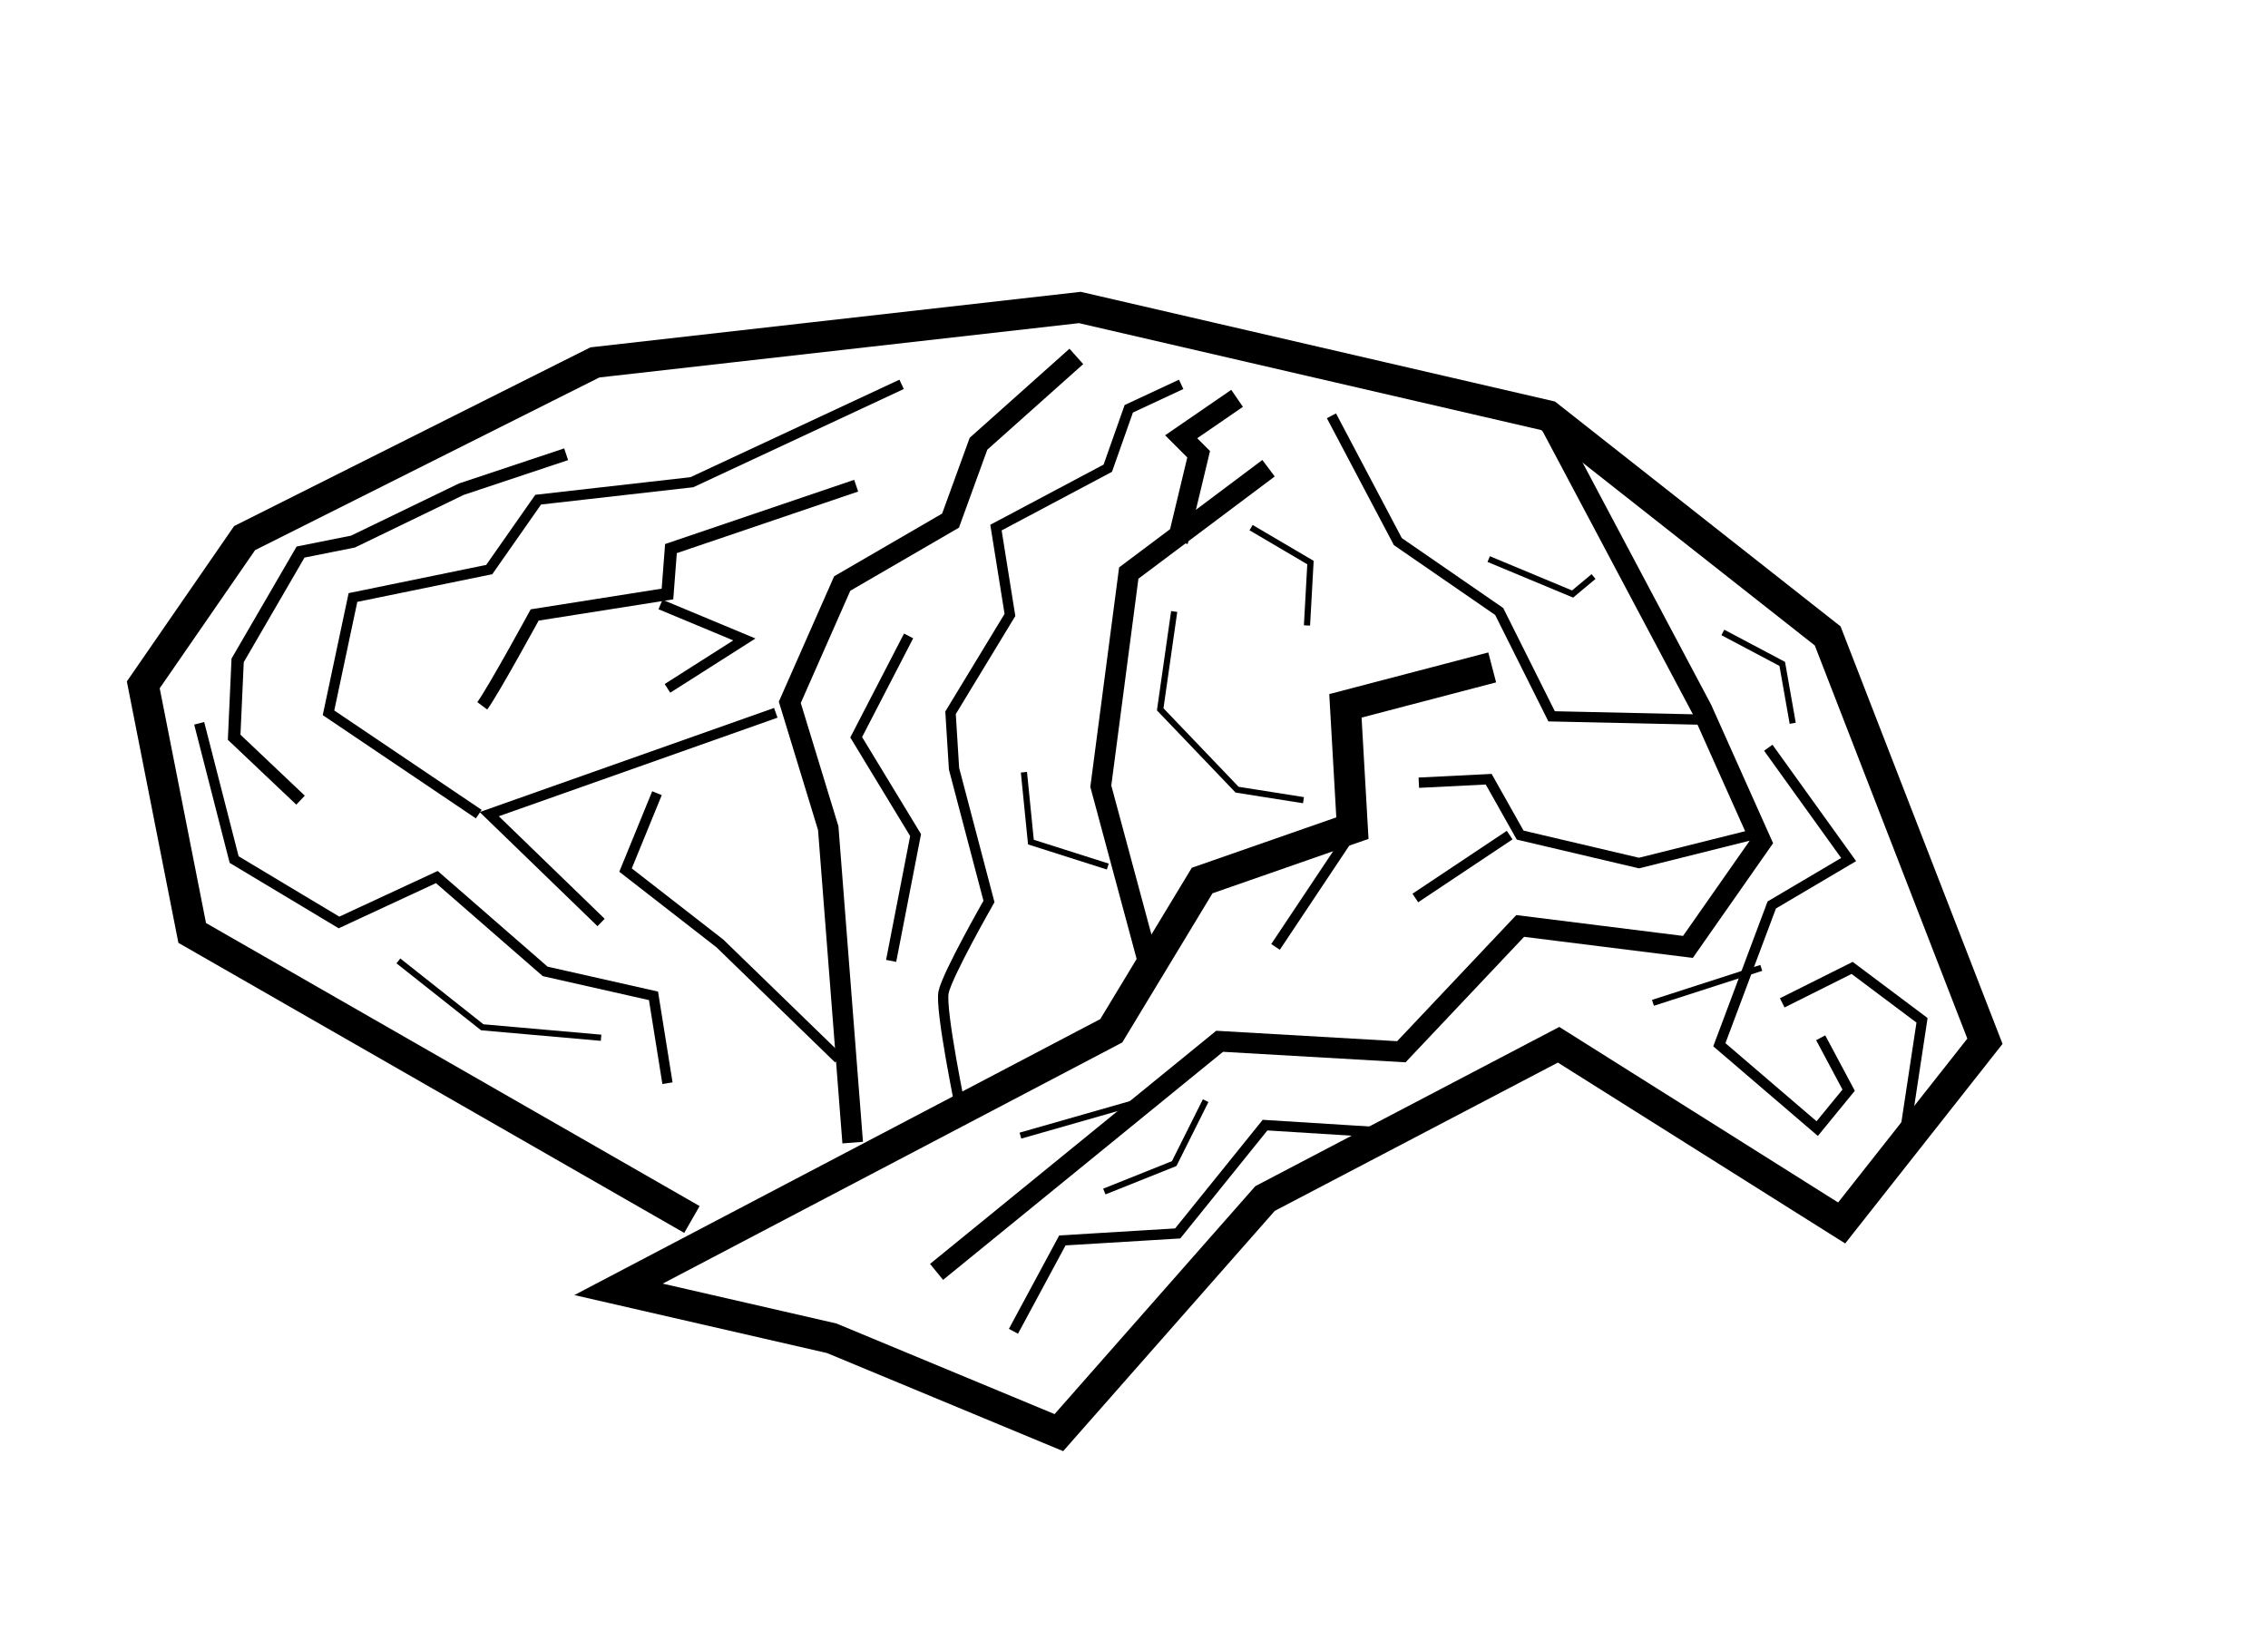
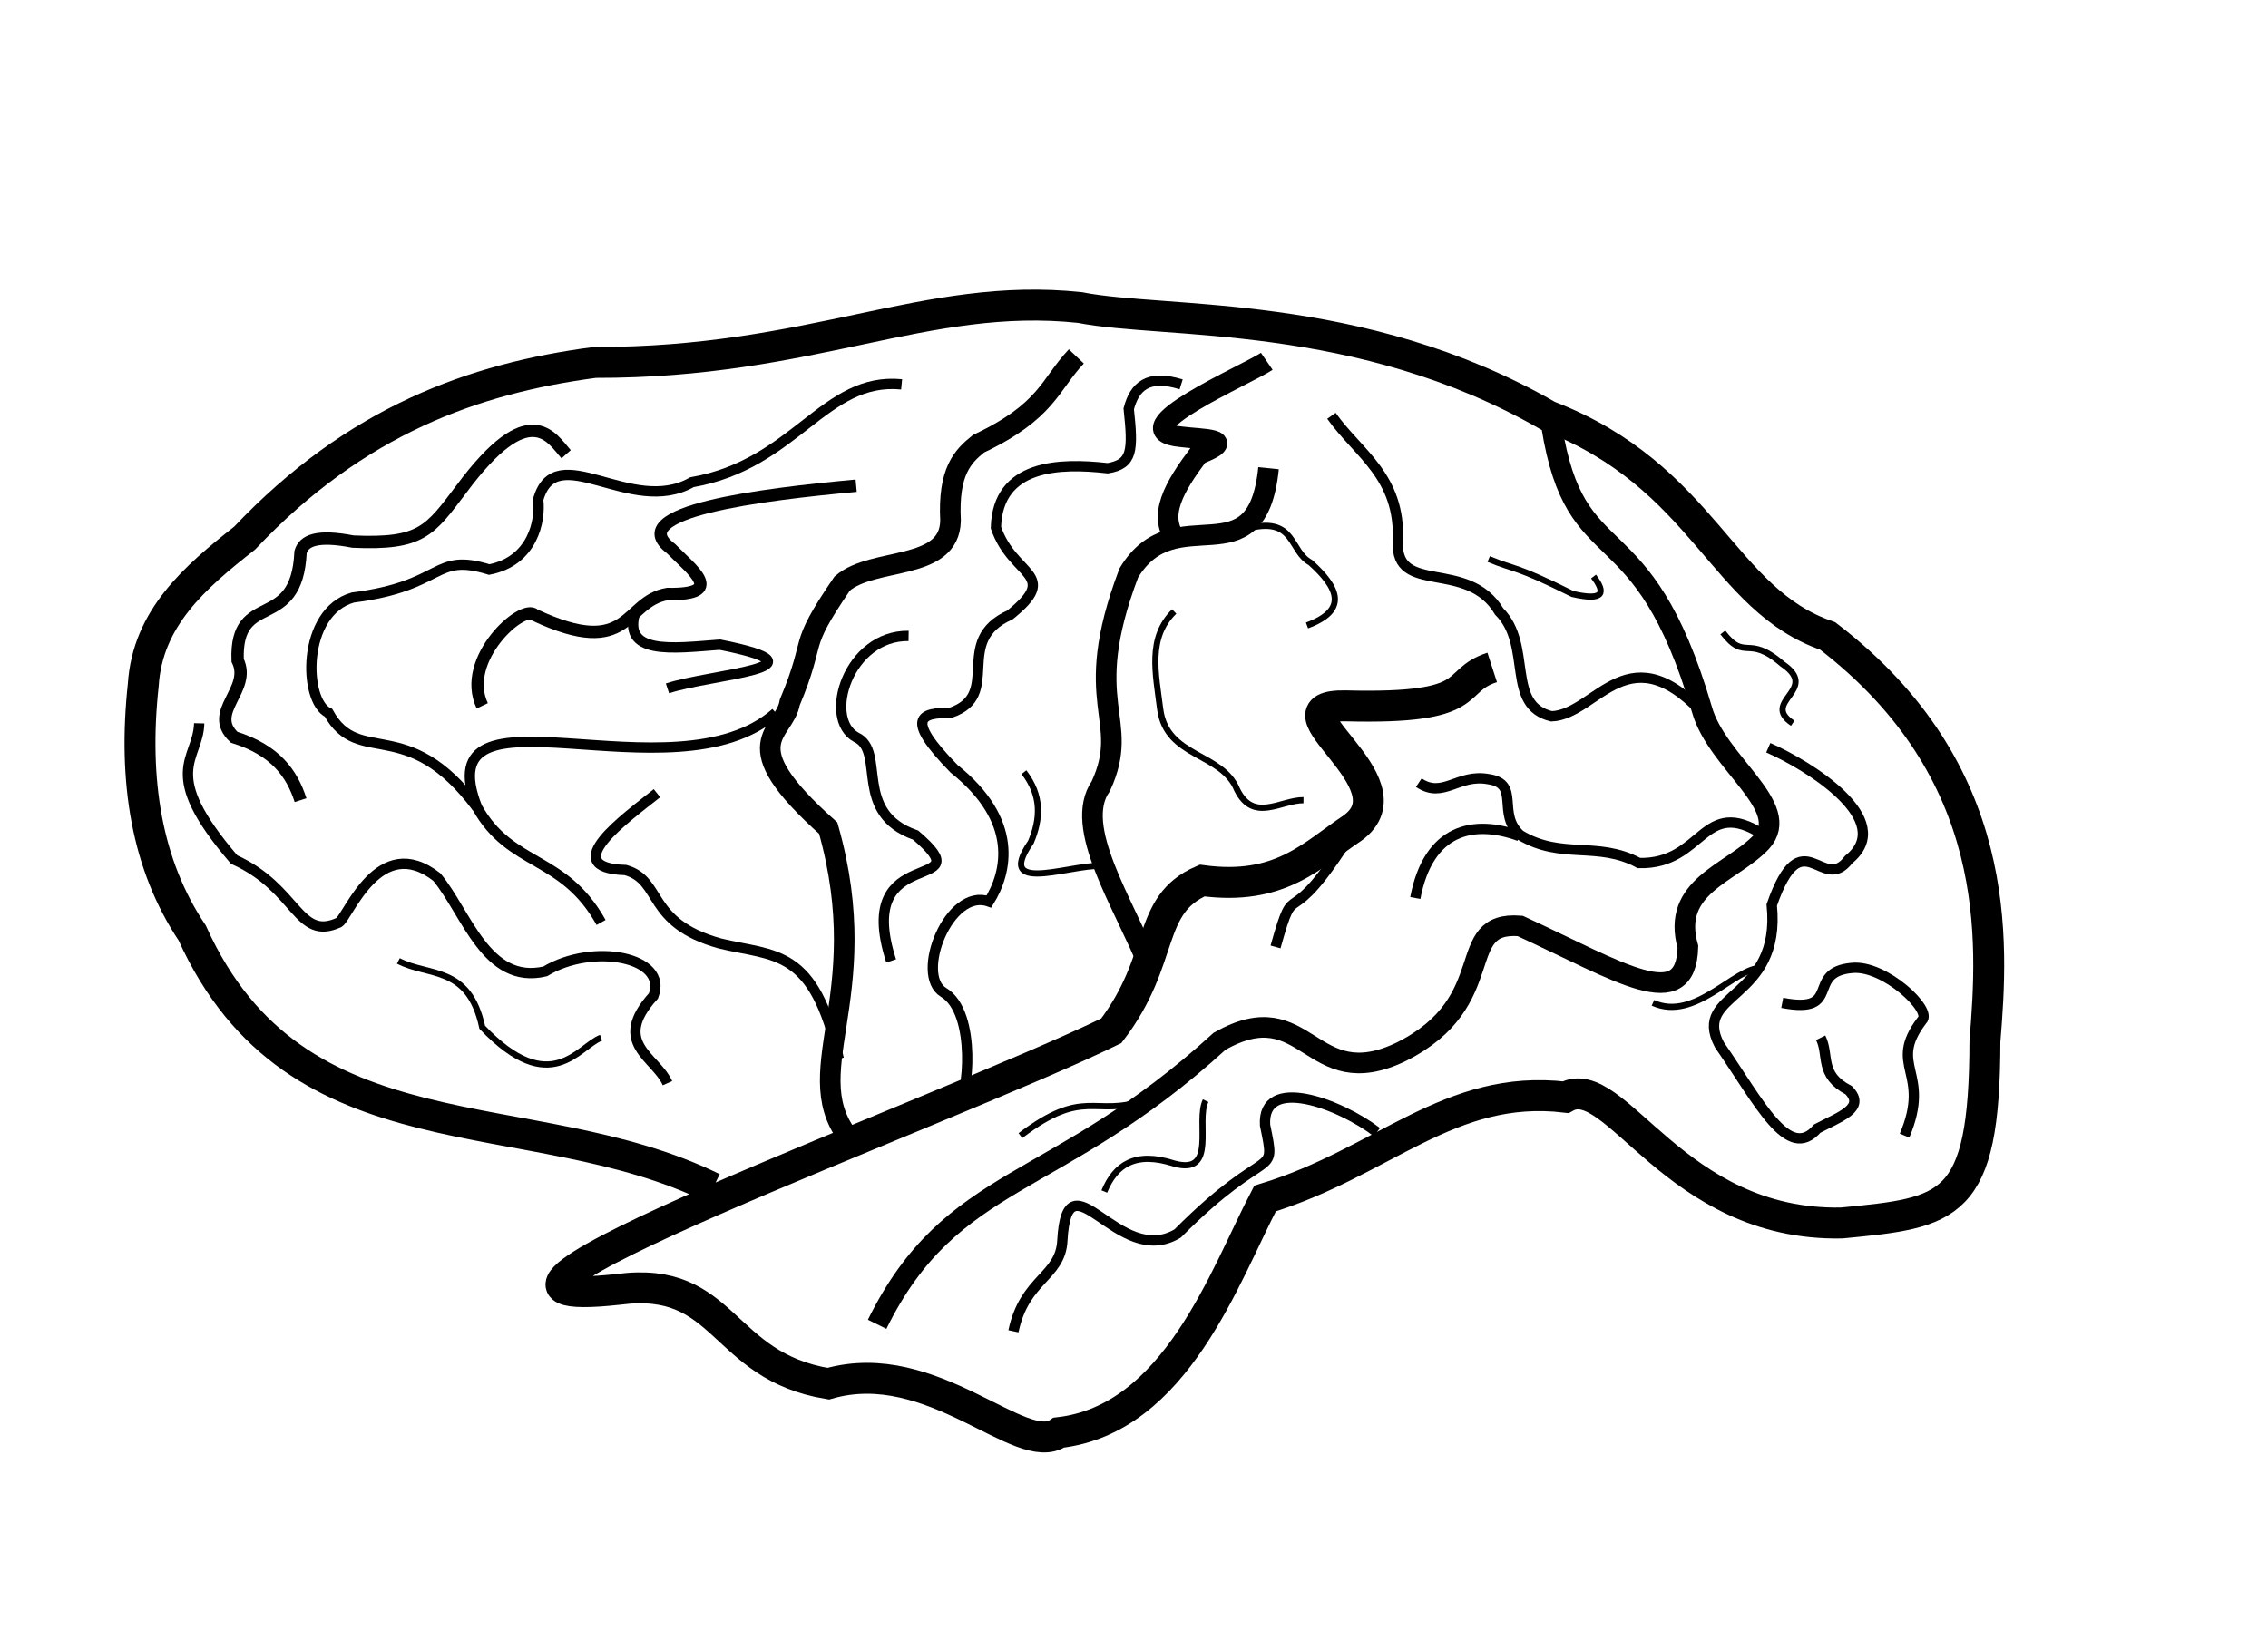
<svg xmlns="http://www.w3.org/2000/svg" version="1.2" width="110" height="80" id="space-invader">
  <defs id="defs4142">
    <linearGradient id="linearGradient7986">
      <stop id="stop7988" style="stop-color:#000000;stop-opacity:1" offset="0" />
    </linearGradient>
    <linearGradient id="linearGradient7384">
      <stop id="stop7386" style="stop-color:#000000;stop-opacity:1" offset="0" />
    </linearGradient>
    <marker refX="0" refY="0" orient="auto" id="Club" style="overflow:visible">
      <path d="m -1.597,-7.098 c -1.889,0 -3.426,1.537 -3.426,3.426 0,0.657 0.238,1.227 0.559,1.748 -0.039,0.032 -0.08,0.058 -0.117,0.093 -0.622,-0.855 -1.589,-1.445 -2.727,-1.445 -1.889,-1e-7 -3.426,1.537 -3.426,3.426 0,1.889 1.537,3.426 3.426,3.426 0.993,0 1.869,-0.442 2.494,-1.119 -0.125,0.355 -0.21,0.721 -0.21,1.119 0,1.889 1.537,3.426 3.426,3.426 1.889,0 3.426,-1.537 3.426,-3.426 0,-0.793 -0.316,-1.494 -0.769,-2.074 C 2.415,1.766 3.772,2.297 4.766,3.834 4.028,3.096 3.554,1.753 3.554,-0.059 l -0.629,-0.047 0.583,-0.023 c 0,-1.812 0.451,-3.154 1.189,-3.893 -0.959,1.482 -2.257,2.026 -3.566,2.308 0.404,-0.562 0.699,-1.213 0.699,-1.958 0,-1.889 -1.537,-3.426 -3.426,-3.426 z" transform="scale(0.6,0.6)" id="path4222" style="fill-rule:evenodd;stroke:#000000;stroke-width:0.746pt" />
    </marker>
    <marker refX="0" refY="0" orient="auto" id="Arrow2Mend" style="overflow:visible">
      <path d="M 8.719,4.034 -2.207,0.016 8.719,-4.002 c -1.745,2.372 -1.735,5.617 -6e-7,8.035 z" transform="scale(-0.6,-0.6)" id="path4020" style="fill-rule:evenodd;stroke-width:0.625;stroke-linejoin:round" />
    </marker>
    <marker refX="0" refY="0" orient="auto" id="TriangleInM" style="overflow:visible">
      <path d="m 5.77,0 -8.65,5 0,-10 8.65,5 z" transform="scale(-0.4,-0.4)" id="path4129" style="fill-rule:evenodd;stroke:#000000;stroke-width:1pt" />
    </marker>
  </defs>
-   <path style="fill:none;stroke:#000000;stroke-width:1.5;stroke-linecap:butt;stroke-linejoin:miter;stroke-opacity:1;stroke-miterlimit:4;stroke-dasharray:none" d="M 33.559,59.153 9.322,45.254 6.949,33.22 l 4.915,-7.119 16.989,-8.522 23.52,-2.664 22.712,5.254 13.559,10.678 7.627,19.661 -6.949,8.814 -13.729,-8.644 -14.237,7.458 -10,11.356 L 40.339,64.915 30,62.542 53.898,50 l 4.407,-7.288 7.288,-2.542 -0.339,-5.932 7.119,-1.864" id="path3105" />
-   <path style="fill:none;stroke:#000000;stroke-width:1px;stroke-linecap:butt;stroke-linejoin:miter;stroke-opacity:1" d="m 45.424,61.695 13.729,-11.186 8.814,0.508 5.763,-6.102 8.136,1.017 3.559,-5.085 -2.881,-6.441 -7.288,-13.729" id="path3107" />
-   <path style="fill:none;stroke:#000000;stroke-width:0.5;stroke-linecap:butt;stroke-linejoin:miter;stroke-opacity:1;stroke-miterlimit:4;stroke-dasharray:none" d="m 65.593,40.339 -3.729,5.593" id="path3109" />
-   <path style="fill:none;stroke:#000000;stroke-width:0.3;stroke-linecap:butt;stroke-linejoin:miter;stroke-opacity:1;stroke-miterlimit:4;stroke-dasharray:none" d="m 55.424,53.39 -5.932,1.695" id="path3111" />
-   <path style="fill:none;stroke:#000000;stroke-width:0.5;stroke-linecap:butt;stroke-linejoin:miter;stroke-opacity:1;stroke-miterlimit:4;stroke-dasharray:none" d="m 66.78,54.915 -5.424,-0.339 -4.237,5.254 -5.593,0.339 -2.373,4.407" id="path3113" />
-   <path style="fill:none;stroke:#000000;stroke-width:0.3;stroke-linecap:butt;stroke-linejoin:miter;stroke-opacity:1;stroke-miterlimit:4;stroke-dasharray:none" d="m 58.475,53.39 -1.525,3.051 -3.39,1.356" id="path3115" />
-   <path style="fill:none;stroke:#000000;stroke-width:0.5;stroke-linecap:butt;stroke-linejoin:miter;stroke-opacity:1;stroke-miterlimit:4;stroke-dasharray:none" d="m 92.373,55.085 0.847,-5.593 -3.39,-2.542 -3.39,1.695" id="path3117" />
-   <path style="fill:none;stroke:#000000;stroke-width:0.5;stroke-linecap:butt;stroke-linejoin:miter;stroke-opacity:1;stroke-miterlimit:4;stroke-dasharray:none" d="m 88.305,50.339 1.356,2.542 -1.525,1.864 -4.746,-4.068 2.542,-6.78 3.729,-2.203 -3.898,-5.424" id="path3119" />
-   <path style="fill:none;stroke:#000000;stroke-width:0.3;stroke-linecap:butt;stroke-linejoin:miter;stroke-opacity:1;stroke-miterlimit:4;stroke-dasharray:none" d="m 85.424,46.949 -5.254,1.695" id="path3121" />
-   <path style="fill:none;stroke:#000000;stroke-width:1px;stroke-linecap:butt;stroke-linejoin:miter;stroke-opacity:1" d="M 55.763,46.949 53.39,38.136 54.746,27.797 61.525,22.712" id="path3123" />
-   <path style="fill:none;stroke:#000000;stroke-width:1px;stroke-linecap:butt;stroke-linejoin:miter;stroke-opacity:1" d="m 41.356,55.424 -1.186,-15.254 -1.864,-6.102 2.542,-5.763 5.254,-3.051 1.356,-3.729 4.746,-4.237" id="path3125" />
-   <path style="fill:none;stroke:#000000;stroke-width:0.5;stroke-linecap:butt;stroke-linejoin:miter;stroke-opacity:1;stroke-miterlimit:4;stroke-dasharray:none" d="m 43.729,18.644 -10.169,4.746 -7.458,0.847 -2.373,3.39 -6.61,1.356 -1.186,5.593 7.288,4.915" id="path3127" />
-   <path style="fill:none;stroke:#000000;stroke-width:0.5;stroke-linecap:butt;stroke-linejoin:miter;stroke-opacity:1;stroke-miterlimit:4;stroke-dasharray:none" d="M 29.153,44.746 23.729,39.492 37.627,34.576" id="path3129" />
-   <path style="fill:none;stroke:#000000;stroke-width:0.6;stroke-linecap:butt;stroke-linejoin:miter;stroke-opacity:1;stroke-miterlimit:4;stroke-dasharray:none" d="m 23.39,34.237 c 0.508,-0.678 2.542,-4.407 2.542,-4.407 l 6.441,-1.017 0.169,-2.203 8.983,-3.051" id="path3131" />
-   <path style="fill:none;stroke:#000000;stroke-width:0.6;stroke-linecap:butt;stroke-linejoin:miter;stroke-opacity:1;stroke-miterlimit:4;stroke-dasharray:none" d="m 27.458,22.034 -5.085,1.695 -5.254,2.542 -2.542,0.508 -3.051,5.254 -0.169,3.729 3.22,3.051" id="path3133" />
-   <path style="fill:none;stroke:#000000;stroke-width:0.5;stroke-linecap:butt;stroke-linejoin:miter;stroke-opacity:1;stroke-miterlimit:4;stroke-dasharray:none" d="m 9.661,35.085 1.695,6.61 5.085,3.051 4.746,-2.203 5.254,4.576 5.254,1.186 0.678,4.237" id="path3135" />
-   <path style="fill:none;stroke:#000000;stroke-width:0.3;stroke-linecap:butt;stroke-linejoin:miter;stroke-opacity:1;stroke-miterlimit:4;stroke-dasharray:none" d="m 19.322,46.61 4.068,3.22 5.763,0.508" id="path3137" />
-   <path style="fill:none;stroke:#000000;stroke-width:0.5;stroke-linecap:butt;stroke-linejoin:miter;stroke-opacity:1;stroke-miterlimit:4;stroke-dasharray:none" d="m 40.678,51.356 -5.763,-5.593 -4.576,-3.559 1.525,-3.729" id="path3139" />
-   <path style="fill:none;stroke:#000000;stroke-width:0.5;stroke-linecap:butt;stroke-linejoin:miter;stroke-opacity:1;stroke-miterlimit:4;stroke-dasharray:none" d="m 44.068,30.847 -2.542,4.915 2.881,4.746 -1.186,6.102" id="path3141" />
-   <path style="fill:none;stroke:#000000;stroke-width:0.5;stroke-linecap:butt;stroke-linejoin:miter;stroke-opacity:1;stroke-miterlimit:4;stroke-dasharray:none" d="m 46.61,53.898 c 0,0 -1.017,-4.915 -0.847,-5.763 0.169,-0.847 2.203,-4.407 2.203,-4.407 l -1.695,-6.441 -0.169,-2.712 2.881,-4.746 -0.678,-4.237 5.424,-2.881 1.017,-2.881 2.542,-1.186" id="path3143" />
-   <path style="fill:none;stroke:#000000;stroke-width:0.3;stroke-linecap:butt;stroke-linejoin:miter;stroke-opacity:1;stroke-miterlimit:4;stroke-dasharray:none" d="m 60.678,25.593 2.881,1.695 -0.169,3.051" id="path3145" />
-   <path style="fill:none;stroke:#000000;stroke-width:0.3;stroke-linecap:butt;stroke-linejoin:miter;stroke-opacity:1;stroke-miterlimit:4;stroke-dasharray:none" d="M 63.22,38.814 60,38.305 56.271,34.407 56.949,29.661" id="path3147" />
-   <path style="fill:none;stroke:#000000;stroke-width:0.5;stroke-linecap:butt;stroke-linejoin:miter;stroke-opacity:1;stroke-miterlimit:4;stroke-dasharray:none" d="M 82.881,34.915 75.254,34.746 72.712,29.661 67.797,26.271 64.576,20.169" id="path3149" />
-   <path style="fill:none;stroke:#000000;stroke-width:0.3;stroke-linecap:butt;stroke-linejoin:miter;stroke-opacity:1;stroke-miterlimit:4;stroke-dasharray:none" d="M 77.288,27.966 76.271,28.814 72.203,27.119" id="path3151" />
-   <path style="fill:none;stroke:#000000;stroke-width:0.3;stroke-linecap:butt;stroke-linejoin:miter;stroke-opacity:1;stroke-miterlimit:4;stroke-dasharray:none" d="m 83.559,30.678 2.881,1.525 0.508,2.881" id="path3153" />
-   <path style="fill:none;stroke:#000000;stroke-width:0.5;stroke-linecap:butt;stroke-linejoin:miter;stroke-opacity:1;stroke-miterlimit:4;stroke-dasharray:none" d="M 84.915,40.508 79.492,41.864 73.729,40.508 72.203,37.797 68.814,37.966" id="path3155" />
-   <path style="fill:none;stroke:#000000;stroke-width:0.5;stroke-linecap:butt;stroke-linejoin:miter;stroke-opacity:1;stroke-miterlimit:4;stroke-dasharray:none" d="m 73.22,40.508 -4.576,3.051" id="path3157" />
-   <path style="fill:none;stroke:#000000;stroke-width:0.5;stroke-linecap:butt;stroke-linejoin:miter;stroke-opacity:1;stroke-miterlimit:4;stroke-dasharray:none" d="m 32.034,29.322 4.068,1.695 -3.729,2.373" id="path3159" />
-   <path style="fill:none;stroke:#000000;stroke-width:0.3;stroke-linecap:butt;stroke-linejoin:miter;stroke-opacity:1;stroke-miterlimit:4;stroke-dasharray:none" d="M 53.729,42.034 50,40.847 49.661,37.458" id="path3161" />
-   <path style="fill:none;stroke:#000000;stroke-width:1px;stroke-linecap:butt;stroke-linejoin:miter;stroke-opacity:1" d="M 57.119,26.271 58.136,22.034 57.288,21.186 60,19.322" id="path3163" />
+   <g id="g3992">
+     <path id="path3105" d="M 34.576,57.627 C 25.683,53.262 14.375,56.447 9.322,45.254 7.113,41.952 6.447,37.878 6.949,33.22 7.155,29.988 9.441,28.003 11.864,26.102 c 5.402,-5.714 11.138,-7.752 16.989,-8.522 10.572,0.022 16.021,-3.453 23.52,-2.664 4.149,0.819 13.576,-0.009 22.712,5.254 7.625,2.948 8.408,8.921 13.559,10.678 8.56,6.567 8.026,14.788 7.627,19.661 -0.014,8.148 -1.701,8.305 -6.949,8.814 -8.116,0.156 -10.973,-7.452 -13.39,-6.102 -5.626,-0.666 -8.851,3.17 -14.576,4.915 -1.957,3.741 -4.313,10.7 -10,11.356 C 49.526,70.782 45.227,65.666 40.169,67.119 34.919,66.253 35.248,61.849 30,62.542 18.47,63.812 45.862,53.924 53.898,50 c 2.668,-3.486 1.656,-6.098 4.407,-7.288 3.786,0.51 5.322,-1.231 7.288,-2.542 3.076,-2.222 -4.303,-5.994 -0.339,-5.932 6.617,0.174 5.034,-1.189 7.119,-1.864" style="fill:none;stroke:#000000;stroke-width:1.5;stroke-linecap:butt;stroke-linejoin:miter;stroke-miterlimit:4;stroke-opacity:1;stroke-dasharray:none" />
+     <path id="path3107" d="m 42.542,64.237 c 3.624,-7.345 8.614,-6.433 16.61,-13.729 4.275,-2.426 4.36,2.66 8.814,0.508 4.886,-2.448 2.475,-6.36 5.763,-6.102 4.834,2.224 8.054,4.36 8.136,1.017 -0.839,-2.961 2.107,-3.556 3.559,-5.085 1.563,-1.706 -2.158,-3.832 -2.881,-6.441 -2.913,-9.924 -6.116,-6.418 -7.288,-13.729" style="fill:none;stroke:#000000;stroke-width:1px;stroke-linecap:butt;stroke-linejoin:miter;stroke-opacity:1" />
+     <path id="path3109" d="m 65.593,40.339 c -3.338,5.344 -2.688,1.876 -3.729,5.593" style="fill:none;stroke:#000000;stroke-width:0.5;stroke-linecap:butt;stroke-linejoin:miter;stroke-miterlimit:4;stroke-opacity:1;stroke-dasharray:none" />
+     <path id="path3111" d="m 55.424,53.39 c -2.332,0.8 -2.824,-0.666 -5.932,1.695" style="fill:none;stroke:#000000;stroke-width:0.3;stroke-linecap:butt;stroke-linejoin:miter;stroke-miterlimit:4;stroke-opacity:1;stroke-dasharray:none" />
+     <path id="path3113" d="m 66.78,54.915 c -1.817,-1.387 -5.568,-2.785 -5.424,-0.339 0.558,2.731 0.23,0.762 -4.237,5.254 -2.892,1.75 -5.343,-4.047 -5.593,0.339 -0.082,1.762 -1.836,1.847 -2.373,4.407" style="fill:none;stroke:#000000;stroke-width:0.5;stroke-linecap:butt;stroke-linejoin:miter;stroke-miterlimit:4;stroke-opacity:1;stroke-dasharray:none" />
+     <path id="path3115" d="m 58.475,53.39 c -0.499,1.027 0.574,3.625 -1.525,3.051 -1.883,-0.614 -2.859,0.055 -3.39,1.356" style="fill:none;stroke:#000000;stroke-width:0.3;stroke-linecap:butt;stroke-linejoin:miter;stroke-miterlimit:4;stroke-opacity:1;stroke-dasharray:none" />
+     <path id="path3117" d="m 92.373,55.085 c 1.323,-3.113 -0.856,-3.35 0.847,-5.593 0.534,-0.478 -1.81,-2.698 -3.39,-2.542 -2.293,0.195 -0.428,2.262 -3.39,1.695" style="fill:none;stroke:#000000;stroke-width:0.5;stroke-linecap:butt;stroke-linejoin:miter;stroke-miterlimit:4;stroke-opacity:1;stroke-dasharray:none" />
+     <path id="path3119" d="m 88.305,50.339 c 0.423,0.85 -0.082,1.793 1.356,2.542 0.853,0.865 -0.443,1.294 -1.525,1.864 -1.405,1.628 -2.795,-1.251 -4.746,-4.068 -1.35,-2.584 3.013,-2.127 2.542,-6.78 1.483,-4.234 2.436,-0.495 3.729,-2.203 2.37,-1.914 -1.958,-4.576 -3.898,-5.424" style="fill:none;stroke:#000000;stroke-width:0.5;stroke-linecap:butt;stroke-linejoin:miter;stroke-miterlimit:4;stroke-opacity:1;stroke-dasharray:none" />
+     <path id="path3121" d="m 85.424,46.949 c -1.305,-0.013 -3.209,2.617 -5.254,1.695" style="fill:none;stroke:#000000;stroke-width:0.3;stroke-linecap:butt;stroke-linejoin:miter;stroke-miterlimit:4;stroke-opacity:1;stroke-dasharray:none" />
+     <path id="path3123" d="m 55.763,46.949 c -1.262,-3.147 -3.754,-6.841 -2.373,-8.814 1.522,-3.291 -1.075,-3.925 1.356,-10.339 2.257,-3.757 6.215,0.484 6.78,-5.085" style="fill:none;stroke:#000000;stroke-width:1px;stroke-linecap:butt;stroke-linejoin:miter;stroke-opacity:1" />
+     <path id="path3125" d="m 41.356,55.424 c -2.9,-3.303 1.182,-6.903 -1.186,-15.254 -4.727,-4.207 -2.128,-4.536 -1.864,-6.102 1.365,-3.26 0.3,-2.48 2.542,-5.763 1.507,-1.304 5.207,-0.577 5.254,-3.051 -0.122,-2.391 0.591,-3.113 1.356,-3.729 3.349,-1.589 3.434,-2.852 4.746,-4.237" style="fill:none;stroke:#000000;stroke-width:1px;stroke-linecap:butt;stroke-linejoin:miter;stroke-opacity:1" />
+     <path id="path3127" d="m 43.729,18.644 c -3.761,-0.369 -5.143,3.874 -10.169,4.746 -2.959,1.688 -6.611,-2.183 -7.458,0.847 0.126,1.006 -0.254,2.976 -2.373,3.39 -2.742,-0.842 -2.131,0.794 -6.61,1.356 -2.488,0.696 -2.412,5.024 -1.186,5.593 1.482,2.678 3.799,0.026 7.205,4.59" style="fill:none;stroke:#000000;stroke-width:0.5;stroke-linecap:butt;stroke-linejoin:miter;stroke-miterlimit:4;stroke-opacity:1;stroke-dasharray:none" />
+     <g id="g3989">
+       <path style="fill:none;stroke:#000000;stroke-width:0.5;stroke-linecap:butt;stroke-linejoin:miter;stroke-miterlimit:4;stroke-opacity:1;stroke-dasharray:none" d="M 29.153,44.746 C 27.316,41.445 24.761,42.077 23.136,39.153 20.591,32.633 32.684,38.951 37.627,34.576" id="path3129" />
+     </g>
+     <path id="path3131" d="m 23.39,34.237 c -1.074,-2.261 1.97,-4.979 2.542,-4.407 4.684,2.198 4.311,-0.661 6.441,-1.017 2.88,0.05 1.181,-1.172 0.169,-2.203 -2.398,-1.797 4.404,-2.628 8.983,-3.051" style="fill:none;stroke:#000000;stroke-width:0.6;stroke-linecap:butt;stroke-linejoin:miter;stroke-miterlimit:4;stroke-opacity:1;stroke-dasharray:none" />
+     <path id="path3133" d="m 27.458,22.034 c -0.716,-0.806 -1.762,-2.785 -5.085,1.695 -1.53,2.021 -1.935,2.691 -5.254,2.542 -1.735,-0.338 -2.384,-0.055 -2.542,0.508 -0.181,3.96 -3.182,1.784 -3.051,5.254 0.705,1.43 -1.488,2.499 -0.169,3.729 1.992,0.623 2.801,1.753 3.22,3.051" style="fill:none;stroke:#000000;stroke-width:0.6;stroke-linecap:butt;stroke-linejoin:miter;stroke-miterlimit:4;stroke-opacity:1;stroke-dasharray:none" />
+     <path id="path3135" d="m 9.661,35.085 c -0.041,1.799 -1.977,2.335 1.695,6.61 3.09,1.392 3.074,3.974 5.085,3.051 0.461,-0.293 1.942,-4.401 4.746,-2.203 1.446,1.744 2.4,5.244 5.254,4.576 2.298,-1.389 5.981,-0.718 5.254,1.186 -2.077,2.298 0.11,2.956 0.678,4.237" style="fill:none;stroke:#000000;stroke-width:0.5;stroke-linecap:butt;stroke-linejoin:miter;stroke-miterlimit:4;stroke-opacity:1;stroke-dasharray:none" />
+     <path id="path3137" d="m 19.322,46.61 c 1.466,0.771 3.418,0.206 4.068,3.22 3.339,3.498 4.676,0.91 5.763,0.508" style="fill:none;stroke:#000000;stroke-width:0.3;stroke-linecap:butt;stroke-linejoin:miter;stroke-miterlimit:4;stroke-opacity:1;stroke-dasharray:none" />
+     <path id="path3139" d="M 40.678,51.356 C 39.49,45.96 37.576,46.409 34.915,45.763 31.323,44.767 32.149,42.713 30.339,42.203 26.952,42.096 30.405,39.639 31.864,38.475" style="fill:none;stroke:#000000;stroke-width:0.5;stroke-linecap:butt;stroke-linejoin:miter;stroke-miterlimit:4;stroke-opacity:1;stroke-dasharray:none" />
+     <path id="path3141" d="m 44.068,30.847 c -2.918,-0.042 -4.188,4.013 -2.542,4.915 1.467,0.673 -0.205,3.669 2.881,4.746 3.418,2.923 -3.09,0.208 -1.186,6.102" style="fill:none;stroke:#000000;stroke-width:0.5;stroke-linecap:butt;stroke-linejoin:miter;stroke-miterlimit:4;stroke-opacity:1;stroke-dasharray:none" />
+     <path id="path3143" d="m 46.525,53.305 c 0.379,0.108 0.9,-4.175 -0.763,-5.169 -1.403,-0.838 0.271,-5.097 2.203,-4.407 0.886,-1.422 1.47,-3.913 -1.695,-6.441 -2.429,-2.485 -1.583,-2.712 -0.169,-2.712 2.556,-0.866 0.064,-3.488 2.881,-4.746 2.492,-2.007 0.138,-1.842 -0.678,-4.237 0.08,-3.073 3.083,-3.149 5.424,-2.881 1.201,-0.204 1.235,-0.846 1.017,-2.881 0.276,-1.062 0.917,-1.698 2.542,-1.186" style="fill:none;stroke:#000000;stroke-width:0.5;stroke-linecap:butt;stroke-linejoin:miter;stroke-miterlimit:4;stroke-opacity:1;stroke-dasharray:none" />
+     <path id="path3145" d="m 60.678,25.593 c 2.149,-0.477 1.872,1.149 2.881,1.695 1.331,1.202 1.867,2.298 -0.169,3.051" style="fill:none;stroke:#000000;stroke-width:0.3;stroke-linecap:butt;stroke-linejoin:miter;stroke-miterlimit:4;stroke-opacity:1;stroke-dasharray:none" />
+     <path id="path3147" d="M 63.22,38.814 C 62.116,38.807 60.802,39.924 60,38.305 59.266,36.497 56.582,36.758 56.271,34.407 c -0.212,-1.707 -0.631,-3.473 0.678,-4.746" style="fill:none;stroke:#000000;stroke-width:0.3;stroke-linecap:butt;stroke-linejoin:miter;stroke-miterlimit:4;stroke-opacity:1;stroke-dasharray:none" />
+     <path id="path3149" d="M 82.881,34.915 C 79.02,30.463 77.47,34.66 75.254,34.746 73.004,34.213 74.35,31.305 72.712,29.661 71.177,27.085 67.671,28.915 67.797,26.271 67.943,23.105 65.867,22.002 64.576,20.169" style="fill:none;stroke:#000000;stroke-width:0.5;stroke-linecap:butt;stroke-linejoin:miter;stroke-miterlimit:4;stroke-opacity:1;stroke-dasharray:none" />
+     <path id="path3151" d="m 77.288,27.966 c 0.588,0.77 0.534,1.203 -1.017,0.847 -2.86,-1.425 -2.718,-1.134 -4.068,-1.695" style="fill:none;stroke:#000000;stroke-width:0.3;stroke-linecap:butt;stroke-linejoin:miter;stroke-miterlimit:4;stroke-opacity:1;stroke-dasharray:none" />
+     <path id="path3153" d="m 83.559,30.678 c 1.104,1.439 1.201,0.065 2.881,1.525 1.87,1.261 -1.085,1.815 0.508,2.881" style="fill:none;stroke:#000000;stroke-width:0.3;stroke-linecap:butt;stroke-linejoin:miter;stroke-miterlimit:4;stroke-opacity:1;stroke-dasharray:none" />
+     <path id="path3155" d="m 85.551,40.508 c -2.995,-1.955 -2.897,1.429 -6.059,1.356 -2.011,-1.083 -3.749,-0.151 -5.763,-1.356 -1.158,-1.045 0.028,-2.481 -1.525,-2.712 -1.489,-0.284 -2.202,0.968 -3.39,0.169" style="fill:none;stroke:#000000;stroke-width:0.5;stroke-linecap:butt;stroke-linejoin:miter;stroke-miterlimit:4;stroke-opacity:1;stroke-dasharray:none" />
+     <path id="path3157" d="m 73.686,40.551 c -2.215,-0.805 -4.404,-0.354 -5.042,3.008" style="fill:none;stroke:#000000;stroke-width:0.5;stroke-linecap:butt;stroke-linejoin:miter;stroke-miterlimit:4;stroke-opacity:1;stroke-dasharray:none" />
+     <path id="path3159" d="m 30.847,29.576 c -0.766,2.232 1.771,1.869 4.068,1.695 5.611,1.115 -0.394,1.412 -2.542,2.119" style="fill:none;stroke:#000000;stroke-width:0.5;stroke-linecap:butt;stroke-linejoin:miter;stroke-miterlimit:4;stroke-opacity:1;stroke-dasharray:none" />
+     <path id="path3161" d="M 53.729,42.034 C 52.387,41.713 48.103,43.598 50,40.847 c 0.475,-1.13 0.537,-2.26 -0.339,-3.39" style="fill:none;stroke:#000000;stroke-width:0.3;stroke-linecap:butt;stroke-linejoin:miter;stroke-miterlimit:4;stroke-opacity:1;stroke-dasharray:none" />
+     <path id="path3163" d="m 57.119,26.271 c -1.063,-1.212 -0.121,-2.711 1.017,-4.237 1.993,-0.77 0.142,-0.716 -0.847,-0.847 -3.163,-0.297 3.246,-3.041 4.15,-3.662" style="fill:none;stroke:#000000;stroke-width:1px;stroke-linecap:butt;stroke-linejoin:miter;stroke-opacity:1" />
+   </g>
</svg>
